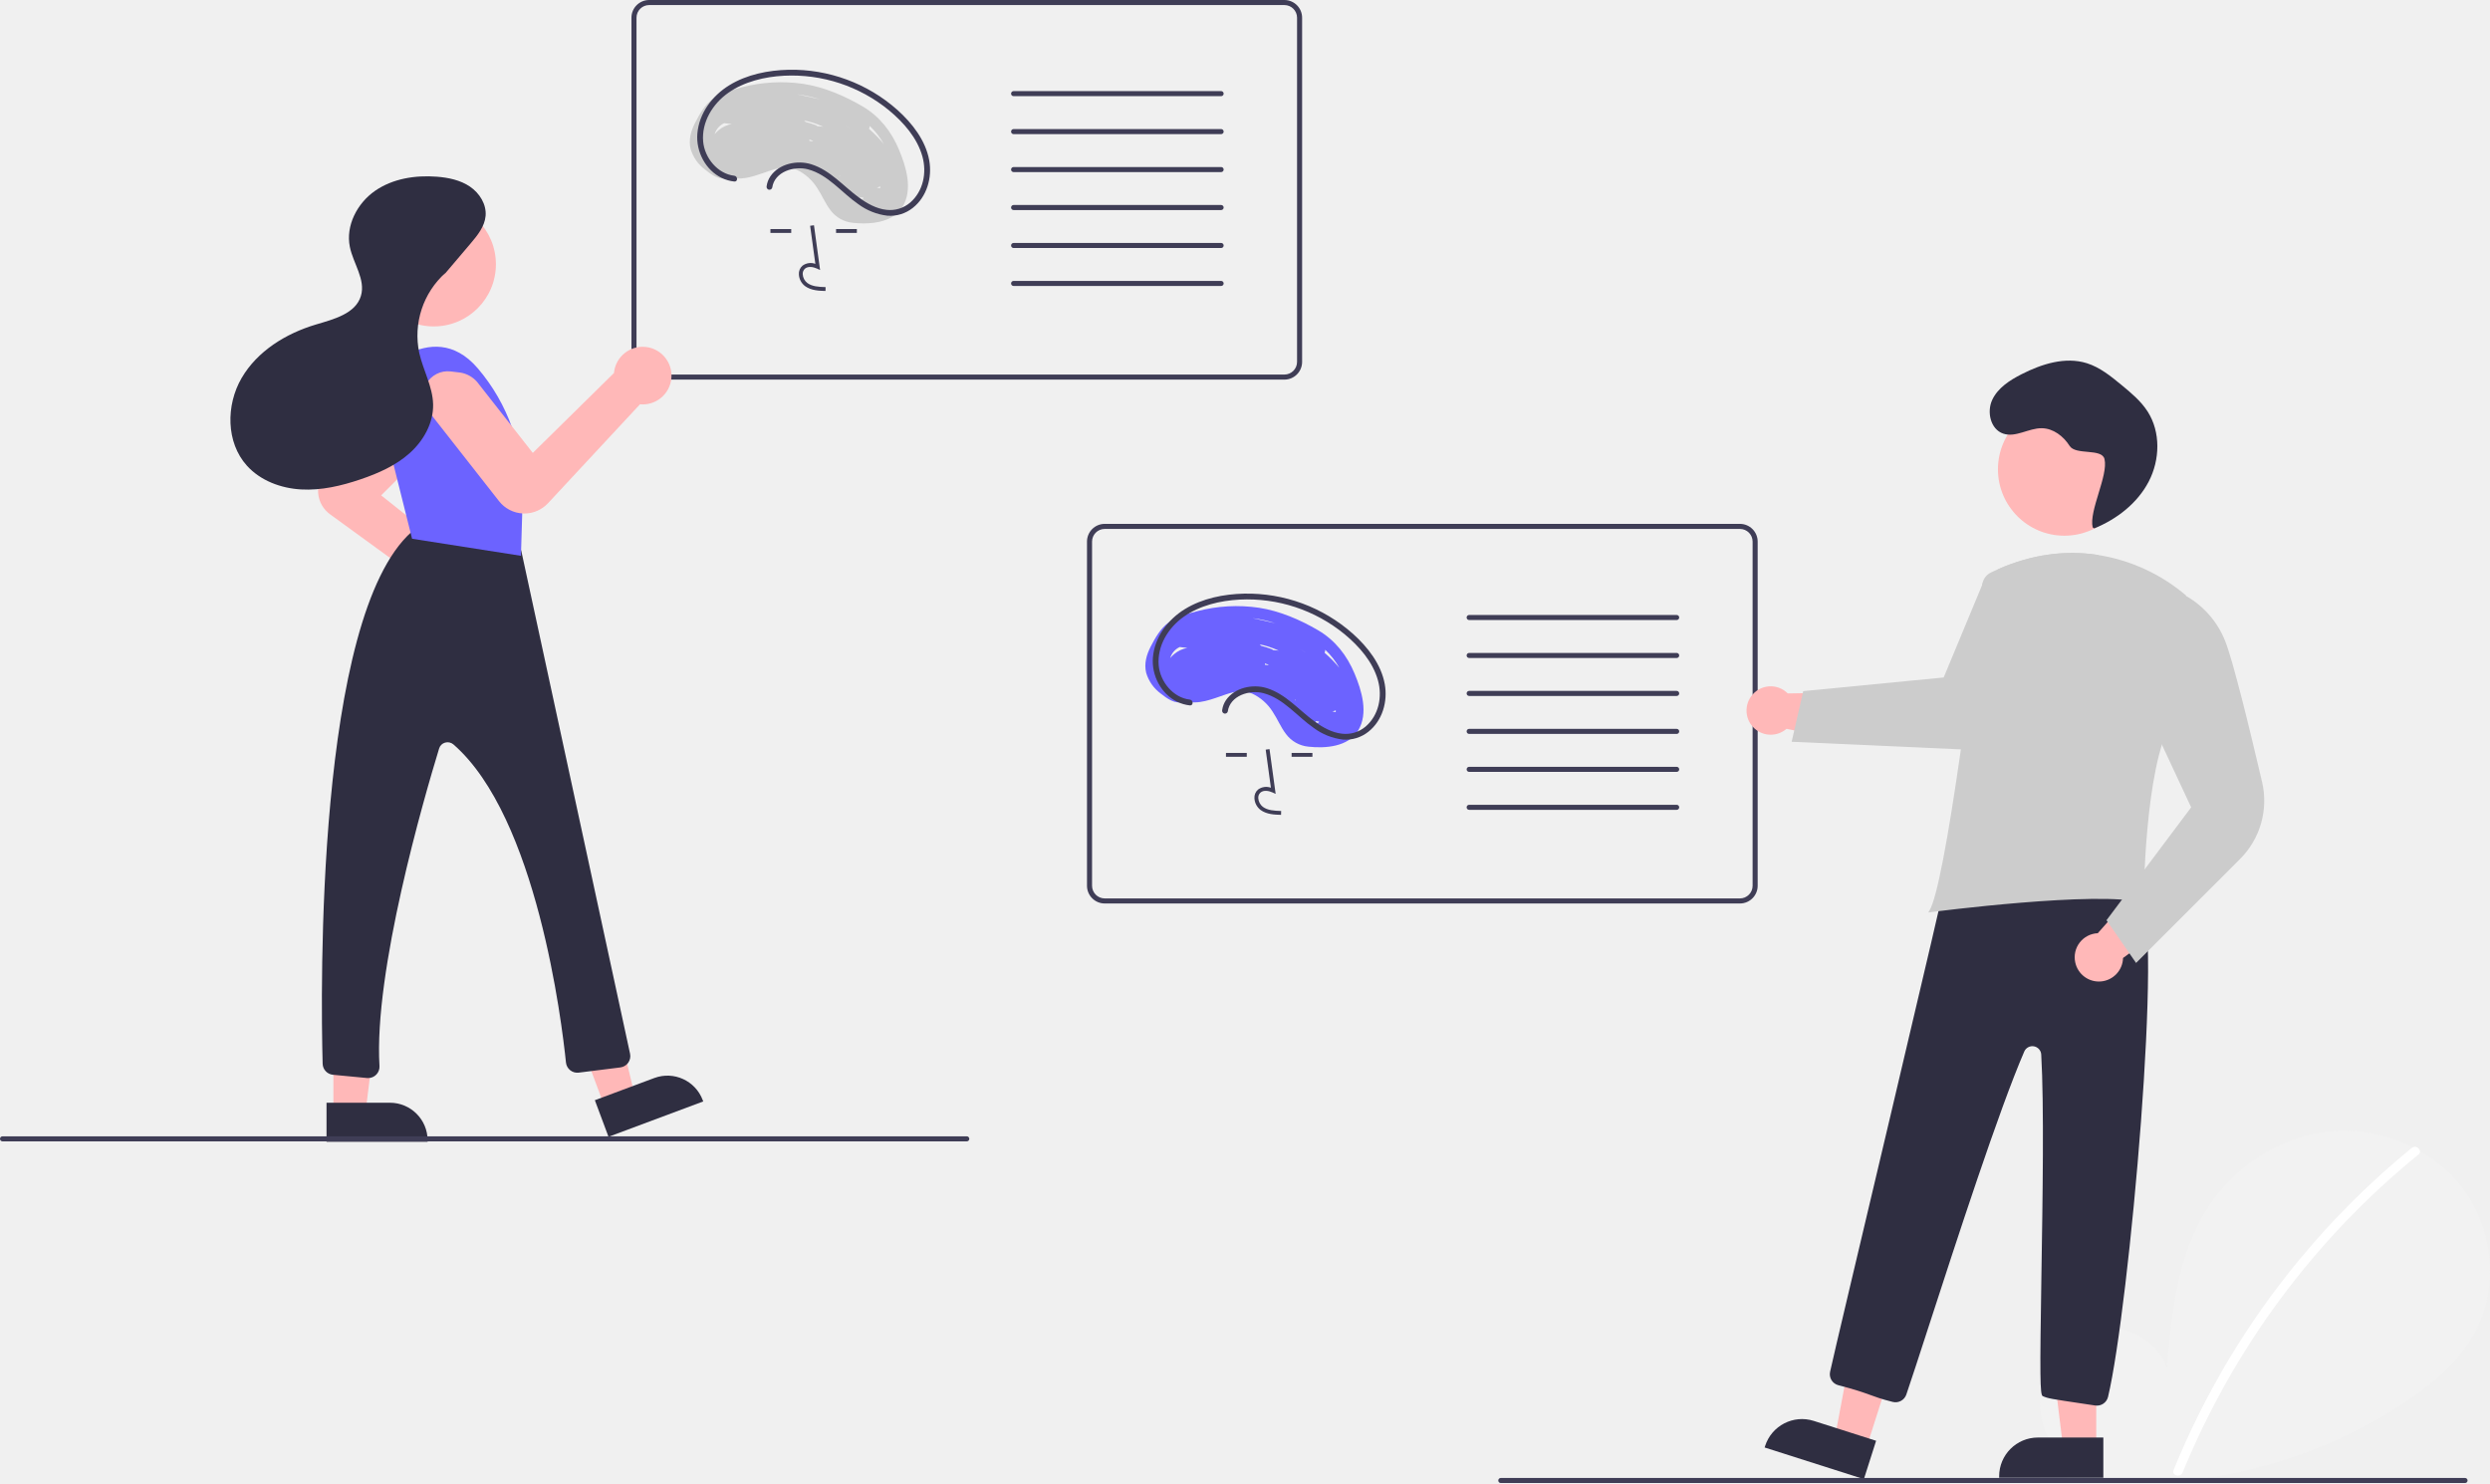
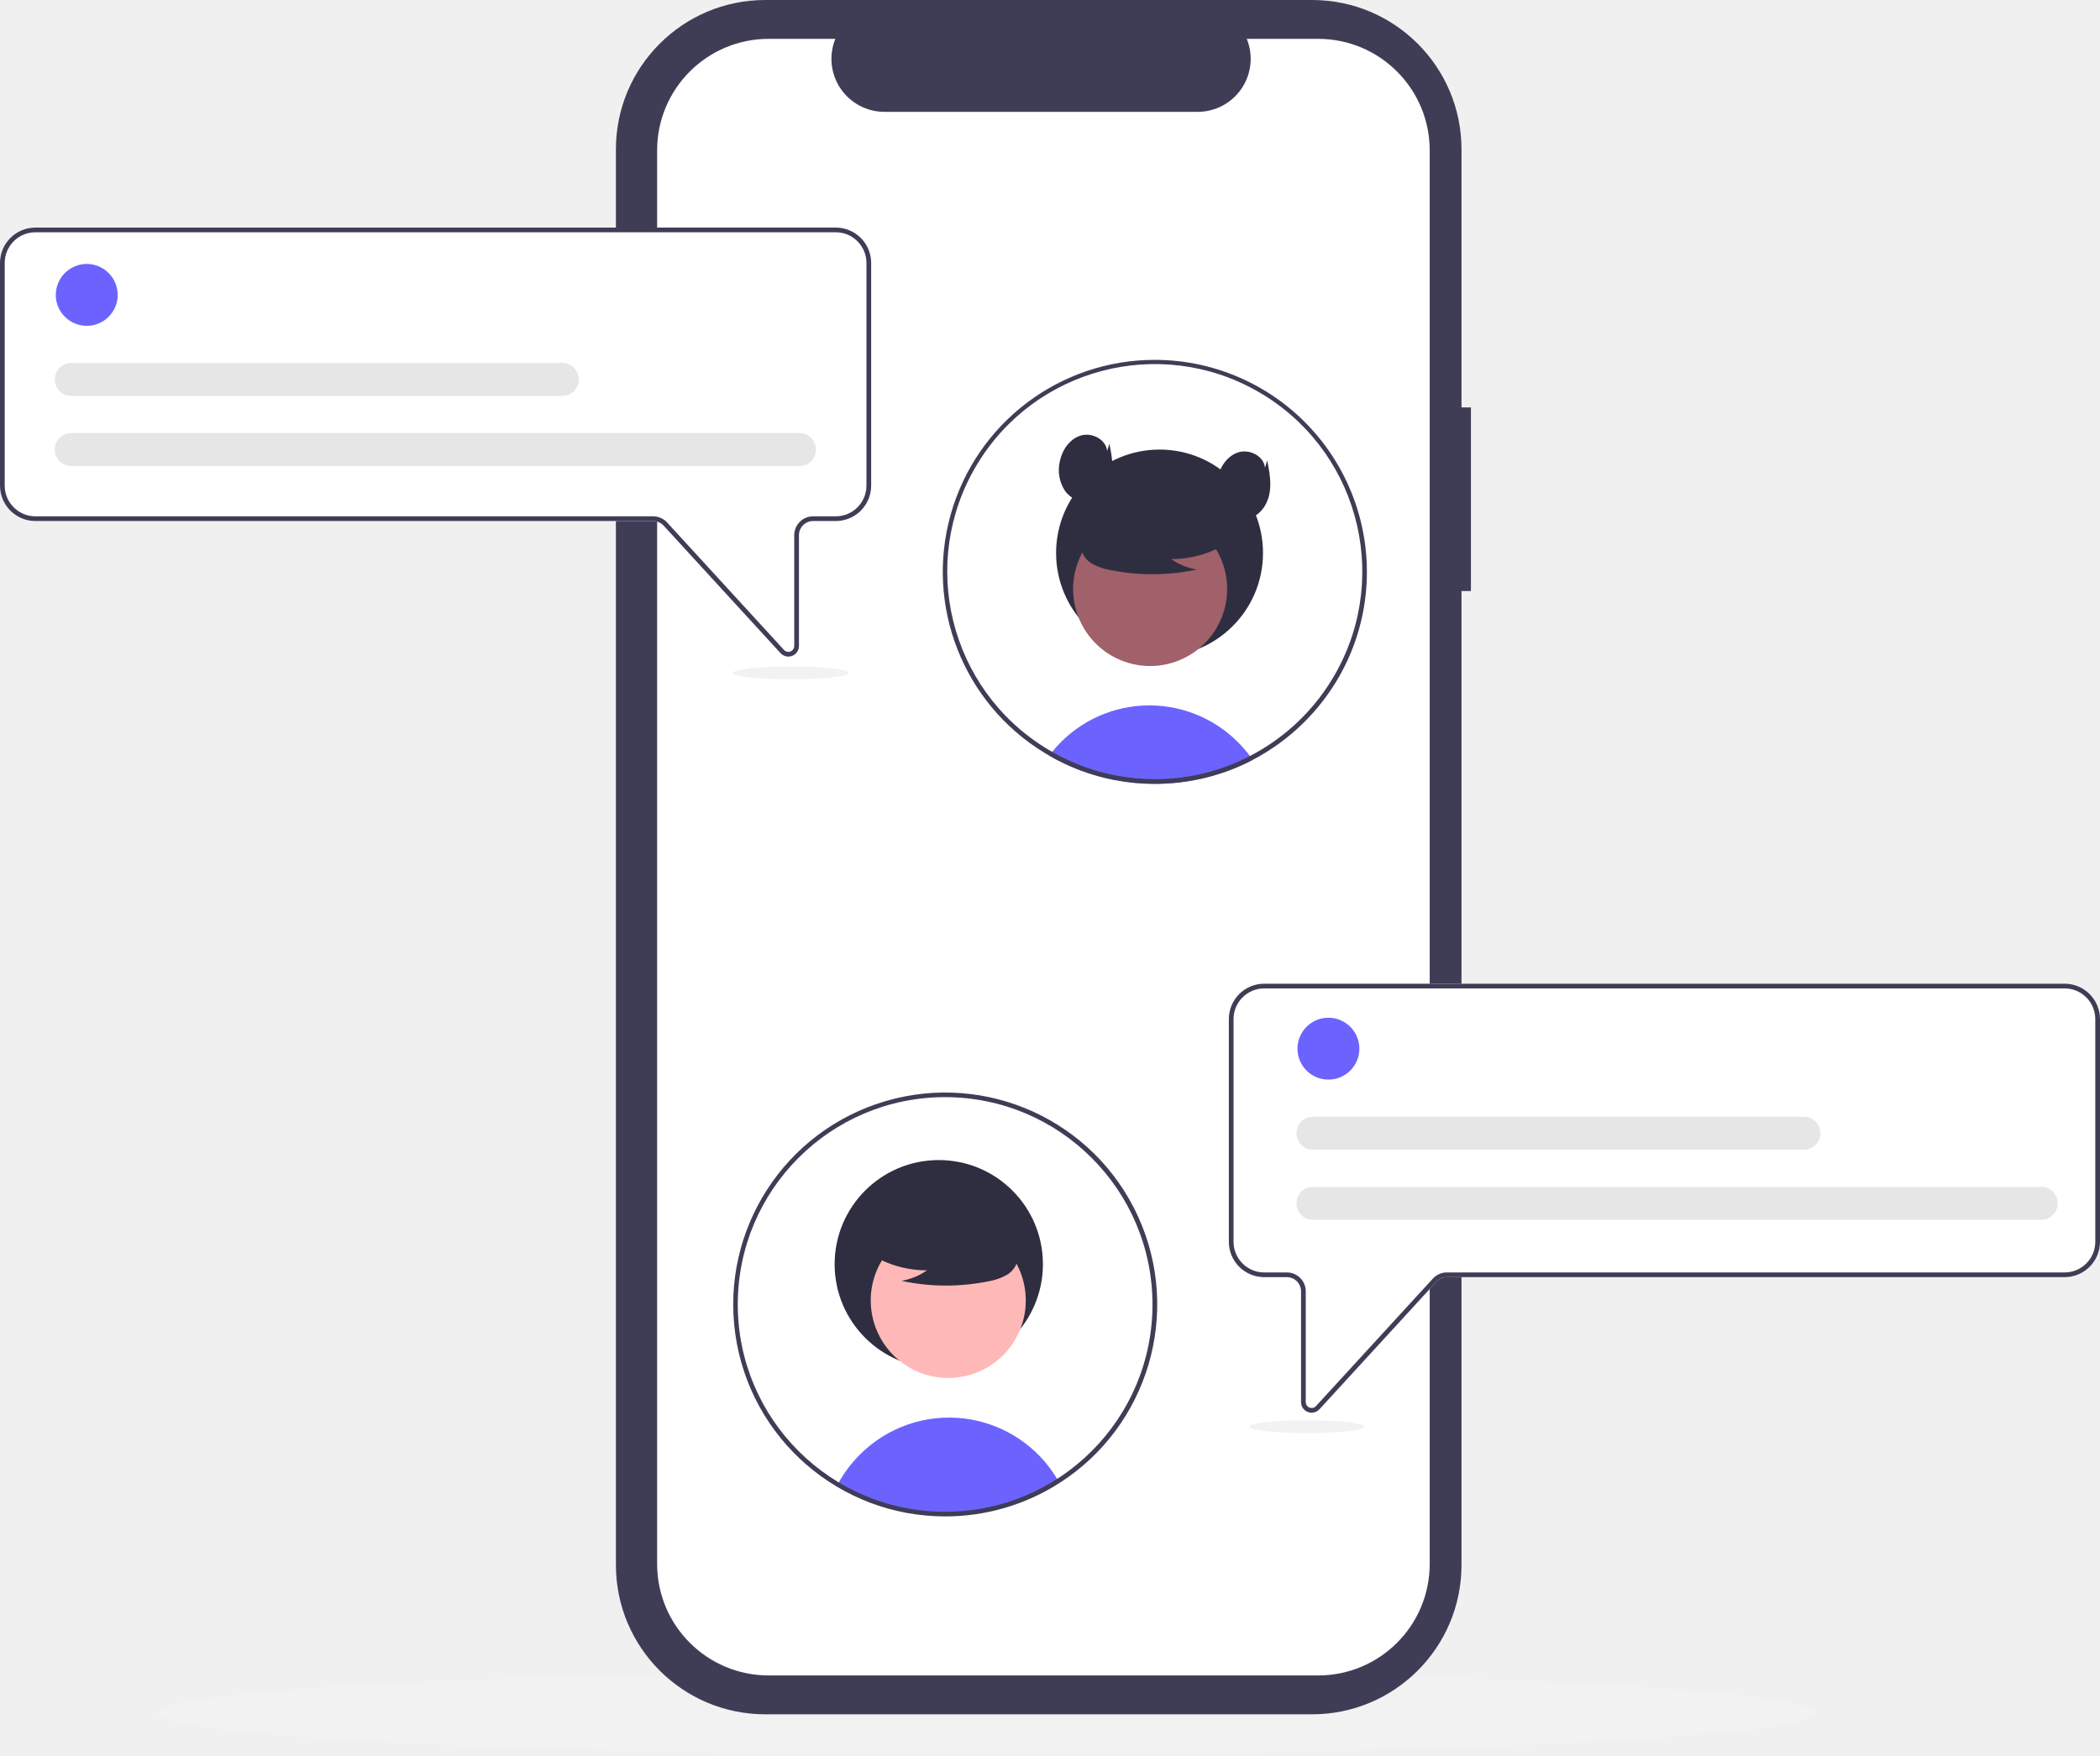
- <svg xmlns="http://www.w3.org/2000/svg" id="b0bc626b-9dec-4bdc-9770-3b94563d3780" data-name="Layer 1" width="983.864" height="586.046" viewBox="0 0 983.864 586.046">
-   <path d="M927.306,738.274c-8.993-7.599-14.455-19.602-13.022-31.288s10.305-22.428,21.813-24.91,24.628,4.388,28.123,15.63c1.924-21.674,4.141-44.257,15.664-62.715,10.434-16.713,28.507-28.672,48.093-30.811s40.208,5.941,52.424,21.4,15.206,37.934,6.651,55.682c-6.302,13.075-17.914,22.805-30.079,30.721A194.129,194.129,0,0,1,924.201,741.03" transform="translate(-108.0682 -156.9771)" fill="#f2f2f2" />
-   <path d="M1061.033,610.569a317.625,317.625,0,0,0-44.264,43.954,318.55,318.55,0,0,0-49.856,83.314c-.898,2.2,2.675,3.158,3.562.982A316.759,316.759,0,0,1,1063.645,613.181c1.844-1.502-.783-4.102-2.612-2.612Z" transform="translate(-108.0682 -156.9771)" fill="#fff" />
-   <path d="M591.568,193.977a1.003,1.003,0,0,1-1,1h-.48c-.74-.64-1.46-1.31-2.16-2h2.64A1.003,1.003,0,0,1,591.568,193.977Z" transform="translate(-108.0682 -156.9771)" fill="#f2f2f2" />
-   <path d="M615.568,156.977h-251a7.008,7.008,0,0,0-7,7v136a7.008,7.008,0,0,0,7,7h251a7.008,7.008,0,0,0,7-7v-136A7.008,7.008,0,0,0,615.568,156.977Zm5,143a5.002,5.002,0,0,1-5,5h-251a5.002,5.002,0,0,1-5-5v-136a5.002,5.002,0,0,1,5-5h251a5.002,5.002,0,0,1,5,5Z" transform="translate(-108.0682 -156.9771)" fill="#3f3d56" />
-   <path d="M463.288,216.137c-2.99-7.18-7.64-13.16-14.4-17.12-7.09-4.17-15.2-7.64-23.36-8.89a60.901,60.901,0,0,0-24.48,1.37c-1.04.27-2.12.56-3.2.88a26.398,26.398,0,0,0-7.9,3.5c-.08.05-.16.1-.24.16-3.1,2.28-5.22,6.04-6.96,9.41-1.65,3.23-2.69,6.79-1.79,10.4a15.667,15.667,0,0,0,5.78,8.2c1.93,1.52,4.46,3.44,7.04,3.48a4.847,4.847,0,0,0,1.79-.3,2.418,2.418,0,0,0,.51-.25,12.753,12.753,0,0,0,3.2.53c4.39.2,8.78-1.66,13.29-3.18a22.883,22.883,0,0,1,3.24-.87,12.128,12.128,0,0,1,5.95.2,8.784,8.784,0,0,1,1.05.37,19.201,19.201,0,0,1,8.12,7.19c1.91,2.84,3.17,6.07,5.27,8.8a12.498,12.498,0,0,0,8.85,5c5.24.58,11.82.3,16.33-2.85a11.412,11.412,0,0,0,3.09-3.14c.08-.12.16-.24.23-.36C468.848,231.837,466.128,222.927,463.288,216.137Zm-69.09-10.49c1,.11,2.01.23,3.01.34a11.097,11.097,0,0,0-5.19,2.43,13.668,13.668,0,0,0-1.57,1.57c.02-.04.02-.09.04-.13A6.976,6.976,0,0,1,394.198,205.647Zm60.29,25.4c.18-.04.37-.07.55-.1a1.925,1.925,0,0,0,.8-.32c0,.03.01.07.01.1a3.141,3.141,0,0,0,.03.4c-.05.08-.09.16-.14.24C455.318,231.257,454.908,231.147,454.488,231.047Zm-2.79-24.32a30.18,30.18,0,0,1,5.59,7.16,47.686,47.686,0,0,0-5.83-5.97A3.046,3.046,0,0,0,451.698,206.727Zm-2.43,28.37a1.711,1.711,0,0,0-.19.47c-.27.01-.55.02-.83.02h-.14c-.01-.04-.03-.09-.04-.13-.06-.18-.11-.36-.17-.54C448.358,234.977,448.808,235.037,449.268,235.097Zm-21.38-22.43a3.072,3.072,0,0,0,.02-.61,1.696,1.696,0,0,0,.75.32c.03.01.07.01.1.02.19.11.37.21.56.32l-.06.09C428.798,212.757,428.338,212.717,427.888,212.667Zm15.84-4.98h-.03c-.66-.41-1.32-.82-1.99-1.21C442.388,206.857,443.068,207.267,443.728,207.687Zm-3.68,18.74a1.508,1.508,0,0,0-.26.35c-.05-.07-.09-.13-.14-.2A1.563,1.563,0,0,1,440.048,226.427Zm-8.96-19.59a3.059,3.059,0,0,0-.73-.43,31.202,31.202,0,0,0-3.95-1.23c-.2-.19-.4-.38-.59-.58a30.612,30.612,0,0,1,3.36.85,38.583,38.583,0,0,1,4.15,1.6C432.578,206.967,431.838,206.897,431.088,206.837Zm-7.62-12.54a47.069,47.069,0,0,1,8.47,1.94c-.28-.07-.56-.13-.84-.2-2.65-.6-5.35-1.24-8.07-1.79C423.178,194.267,423.318,194.277,423.468,194.297Z" transform="translate(-108.0682 -156.9771)" fill="#ccc" />
-   <path d="M434.241,271.954c-2.522-.07-5.661-.159-8.078-1.924a6.204,6.204,0,0,1-2.441-4.633,4.173,4.173,0,0,1,1.419-3.427,5.385,5.385,0,0,1,5.094-.733l-2.059-15.048,1.512-.207,2.421,17.69-1.262-.579c-1.463-.671-3.472-1.012-4.721.042a2.68,2.68,0,0,0-.879,2.208,4.689,4.689,0,0,0,1.816,3.454c1.881,1.374,4.383,1.552,7.221,1.631Z" transform="translate(-108.0682 -156.9771)" fill="#3f3d56" />
-   <rect x="304.416" y="90.509" width="8.217" height="1.526" fill="#3f3d56" />
-   <rect x="330.352" y="90.509" width="8.217" height="1.526" fill="#3f3d56" />
-   <path d="M398.208,226.419c-6.617-.755-11.742-7.095-12.305-13.527-.67-7.653,3.787-14.921,9.902-19.216,6.394-4.491,14.361-6.366,22.069-6.779a60.652,60.652,0,0,1,41.459,13.665c5.776,4.797,11.17,10.908,13.214,18.288,1.775,6.41.331,13.672-4.825,18.161a12.187,12.187,0,0,1-9.352,2.879c-4-.415-7.691-2.519-10.886-4.842-6.215-4.519-11.317-10.813-18.888-13.175-5.552-1.731-12.756-.207-16.149,4.813a9.138,9.138,0,0,0-1.459,3.828,1.185,1.185,0,0,0,.799,1.408,1.151,1.151,0,0,0,1.408-.799c.891-6.323,8.666-8.683,14.122-7.239,7.955,2.106,13.296,9.204,19.822,13.715a24.088,24.088,0,0,0,11.544,4.608,14.334,14.334,0,0,0,10.072-3.094c5.576-4.403,7.708-11.976,6.475-18.794-1.428-7.896-6.742-14.663-12.573-19.902a62.893,62.893,0,0,0-42.981-15.878c-8.066.185-16.482,1.85-23.431,6.114-6.74,4.135-11.95,11.053-12.631,19.095-.599,7.078,3.198,14.482,9.717,17.583a15.218,15.218,0,0,0,4.876,1.376c1.461.167,1.449-2.123,0-2.288Z" transform="translate(-108.0682 -156.9771)" fill="#3f3d56" />
-   <path d="M591.568,193.977a1.003,1.003,0,0,1-1,1h-82a1,1,0,0,1,0-2h82A1.003,1.003,0,0,1,591.568,193.977Z" transform="translate(-108.0682 -156.9771)" fill="#3f3d56" />
-   <path d="M590.568,209.977h-82a1,1,0,0,1,0-2h82a1,1,0,0,1,0,2Z" transform="translate(-108.0682 -156.9771)" fill="#3f3d56" />
-   <path d="M590.568,224.977h-82a1,1,0,0,1,0-2h82a1,1,0,0,1,0,2Z" transform="translate(-108.0682 -156.9771)" fill="#3f3d56" />
-   <path d="M590.568,239.977h-82a1,1,0,0,1,0-2h82a1,1,0,0,1,0,2Z" transform="translate(-108.0682 -156.9771)" fill="#3f3d56" />
-   <path d="M590.568,254.977h-82a1,1,0,0,1,0-2h82a1,1,0,0,1,0,2Z" transform="translate(-108.0682 -156.9771)" fill="#3f3d56" />
-   <path d="M590.568,269.977h-82a1,1,0,0,1,0-2h82a1,1,0,0,1,0,2Z" transform="translate(-108.0682 -156.9771)" fill="#3f3d56" />
-   <path d="M294.199,403.532a11.251,11.251,0,0,1-7.551-2.881,11.409,11.409,0,0,1-3.811-8.199L238.461,360.178a11.456,11.456,0,0,1-1.363-17.366L270.137,309.774a9.734,9.734,0,0,1,16.618,6.883,22.143,22.143,0,0,1-5.641,13.619L258.681,352.709l35.209,28.065c.108-.007.217-.013.327-.013a11.387,11.387,0,0,1,1.304,22.698A11.955,11.955,0,0,1,294.199,403.532Z" transform="translate(-108.0682 -156.9771)" fill="#ffb8b8" />
-   <polygon points="238.863 437.183 250.77 432.738 239.291 384.695 221.717 391.256 238.863 437.183" fill="#ffb8b8" />
-   <path d="M344.547,584.238H384.492a0,0,0,0,1,0,0v15.433a0,0,0,0,1,0,0H359.434a14.887,14.887,0,0,1-14.887-14.887v-.547A0,0,0,0,1,344.547,584.238Z" transform="translate(804.9836 862.0574) rotate(159.5281)" fill="#2f2e41" />
-   <polygon points="131.741 439.363 144.451 439.363 150.497 390.339 131.739 390.34 131.741 439.363" fill="#ffb8b8" />
-   <path d="M237.086,592.708h39.945a0,0,0,0,1,0,0v15.433a0,0,0,0,1,0,0H251.972a14.887,14.887,0,0,1-14.887-14.887v-.547A0,0,0,0,1,237.086,592.708Z" transform="translate(406.0757 1043.861) rotate(179.9974)" fill="#2f2e41" />
-   <path d="M253.527,582.963q-.214,0-.429-.021l-13.473-1.283a4.501,4.501,0,0,1-4.072-4.353C234.776,548.13,232.817,400.877,270.711,367.133a4.387,4.387,0,0,1,2.339-1.057v-0c6.864-.941,30.02-3.248,39.822,6.611a4.591,4.591,0,0,1,1.241,2.265l42.908,198.388a4.5,4.5,0,0,1-3.84,5.417l-16.451,2.056a4.494,4.494,0,0,1-5.034-3.998c-1.637-15.947-11.473-96.95-44.436-125.663a3.546,3.546,0,0,0-3.316-.746,3.418,3.418,0,0,0-2.365,2.327c-6.102,19.966-25.835,88.021-23.568,125.461a4.492,4.492,0,0,1-4.484,4.769Z" transform="translate(-108.0682 -156.9771)" fill="#2f2e41" />
-   <circle cx="171.388" cy="104.421" r="24.561" fill="#ffb8b8" />
-   <path d="M255.34,307.654s22.808-26.954,41.468-5.184v0a74.113,74.113,0,0,1,17.809,50.432l-.704,23.693-43.023-6.739Z" transform="translate(-108.0682 -156.9771)" fill="#6c63ff" />
-   <path d="M315.276,359.883q-.268,0-.538-.011a12.713,12.713,0,0,1-9.481-4.862l-27.916-35.593a9.735,9.735,0,0,1,8.828-15.672l3.93.475a11.157,11.157,0,0,1,6.47,3.645l22.021,28.077,32.087-31.586c.006-.108.013-.217.026-.326a11.386,11.386,0,1,1,10.242,12.7l-36.353,39.092A12.71,12.71,0,0,1,315.276,359.883Z" transform="translate(-108.0682 -156.9771)" fill="#ffb8b8" />
-   <path d="M283.438,265.647l10.552-12.432c2.719-3.204,5.564-6.693,5.949-10.878.422-4.587-2.369-9.046-6.183-11.629s-8.499-3.555-13.091-3.911c-8.518-.661-17.482.746-24.484,5.641s-11.584,13.733-9.876,22.104c1.344,6.592,6.298,12.906,4.373,19.352-2.107,7.053-10.747,9.217-17.801,11.32-11.84,3.53-23.146,10.48-29.352,21.164s-6.178,25.417,2.094,34.595c5.356,5.943,13.434,8.948,21.422,9.401s15.938-1.429,23.514-4.002c6.977-2.37,13.878-5.418,19.37-10.329s9.449-11.939,9.278-19.306c-.163-7.02-3.924-13.414-5.468-20.264a33.255,33.255,0,0,1,10.395-31.73" transform="translate(-108.0682 -156.9771)" fill="#2f2e41" />
-   <path d="M795.568,513.977h-251a7.008,7.008,0,0,1-7-7v-136a7.008,7.008,0,0,1,7-7h251a7.008,7.008,0,0,1,7,7v136A7.008,7.008,0,0,1,795.568,513.977Zm-251-148a5.006,5.006,0,0,0-5,5v136a5.006,5.006,0,0,0,5,5h251a5.006,5.006,0,0,0,5-5v-136a5.006,5.006,0,0,0-5-5Z" transform="translate(-108.0682 -156.9771)" fill="#3f3d56" />
-   <path d="M643.293,423.134c-2.996-7.172-7.649-13.154-14.403-17.12-7.096-4.166-15.197-7.635-23.358-8.887a60.934,60.934,0,0,0-24.483,1.37c-3.849.997-8.091,2.155-11.337,4.541-3.103,2.281-5.229,6.035-6.959,9.406-1.658,3.23-2.691,6.787-1.794,10.405a15.65,15.65,0,0,0,5.784,8.2c2.362,1.866,5.666,4.337,8.826,3.18a2.462,2.462,0,0,0,.51-.258c5.457,1.66,10.883-.754,16.485-2.645,3.404-1.149,6.828-1.73,10.247-.296a19.194,19.194,0,0,1,8.12,7.181c1.912,2.846,3.17,6.078,5.268,8.806a12.514,12.514,0,0,0,8.845,4.995c6.769.757,15.752.06,19.652-6.349C648.851,438.836,646.132,429.931,643.293,423.134Zm-69.093-10.488q1.506.171,3.012.341a11.137,11.137,0,0,0-5.191,2.434,13.224,13.224,0,0,0-1.569,1.568c.014-.046.022-.089.037-.136A7.005,7.005,0,0,1,574.199,412.646Zm33.704,6.411a1.723,1.723,0,0,0,.757.323c.032.005.064.011.096.017q.28.161.562.318c-.021.029-.037.062-.057.092-.459-.047-.918-.093-1.377-.139A2.416,2.416,0,0,0,607.904,419.057Zm12.149,14.367a2.011,2.011,0,0,0-.267.352q-.068-.098-.135-.196A1.33,1.33,0,0,1,620.053,433.423Zm7.847,8.492q.682.09,1.365.179a1.724,1.724,0,0,0-.185.473c-.322.011-.647.016-.973.017Zm6.59-3.873.549-.094a1.999,1.999,0,0,0,.803-.319c.001.032.004.065.005.097.004.11.014.246.028.402-.045.079-.09.157-.138.234Q635.112,438.203,634.489,438.043ZM611.088,413.842a2.621,2.621,0,0,0-.731-.43,31.61,31.61,0,0,0-3.951-1.236q-.302-.283-.589-.582a31.808,31.808,0,0,1,3.357.854,39.087,39.087,0,0,1,4.154,1.598Q612.207,413.921,611.088,413.842Zm12.606.845q-.987-.617-1.986-1.211,1.024.577,2.019,1.21ZM637.286,420.89a47.422,47.422,0,0,0-5.83-5.971,2.903,2.903,0,0,0,.241-1.19A29.961,29.961,0,0,1,637.286,420.89ZM611.937,403.232c-.279-.064-.557-.129-.836-.192-2.65-.598-5.349-1.243-8.073-1.789.146.017.292.031.438.05A47.032,47.032,0,0,1,611.937,403.232Z" transform="translate(-108.0682 -156.9771)" fill="#6c63ff" />
-   <path d="M614.241,478.954c-2.522-.07-5.661-.159-8.078-1.924a6.204,6.204,0,0,1-2.441-4.633,4.173,4.173,0,0,1,1.419-3.427,5.385,5.385,0,0,1,5.094-.733l-2.059-15.048,1.512-.207,2.421,17.69-1.262-.579c-1.463-.671-3.472-1.012-4.721.042a2.68,2.68,0,0,0-.879,2.208,4.689,4.689,0,0,0,1.816,3.454c1.881,1.374,4.383,1.552,7.221,1.631Z" transform="translate(-108.0682 -156.9771)" fill="#3f3d56" />
-   <rect x="484.416" y="297.509" width="8.217" height="1.526" fill="#3f3d56" />
-   <rect x="510.352" y="297.509" width="8.217" height="1.526" fill="#3f3d56" />
-   <path d="M578.208,433.419c-6.617-.755-11.742-7.095-12.305-13.527-.67-7.653,3.787-14.921,9.902-19.216,6.394-4.491,14.361-6.366,22.069-6.779a60.652,60.652,0,0,1,41.459,13.665c5.776,4.797,11.17,10.908,13.214,18.288,1.775,6.41.331,13.672-4.825,18.161a12.187,12.187,0,0,1-9.352,2.879c-4-.415-7.691-2.519-10.886-4.842-6.215-4.519-11.317-10.813-18.888-13.175-5.552-1.731-12.756-.207-16.149,4.813a9.138,9.138,0,0,0-1.459,3.828,1.185,1.185,0,0,0,.799,1.408,1.151,1.151,0,0,0,1.408-.799c.891-6.323,8.666-8.683,14.122-7.239,7.955,2.106,13.296,9.204,19.822,13.715a24.088,24.088,0,0,0,11.544,4.608,14.334,14.334,0,0,0,10.072-3.094c5.576-4.403,7.708-11.976,6.475-18.794-1.428-7.896-6.742-14.663-12.573-19.902a62.893,62.893,0,0,0-42.981-15.878c-8.066.185-16.482,1.85-23.431,6.114-6.74,4.135-11.95,11.053-12.631,19.095-.599,7.078,3.198,14.482,9.717,17.583a15.218,15.218,0,0,0,4.876,1.376c1.461.167,1.449-2.123,0-2.288Z" transform="translate(-108.0682 -156.9771)" fill="#3f3d56" />
-   <path d="M770.568,401.977h-82a1,1,0,0,1,0-2h82a1,1,0,0,1,0,2Z" transform="translate(-108.0682 -156.9771)" fill="#3f3d56" />
-   <path d="M770.568,416.977h-82a1,1,0,0,1,0-2h82a1,1,0,0,1,0,2Z" transform="translate(-108.0682 -156.9771)" fill="#3f3d56" />
-   <path d="M770.568,431.977h-82a1,1,0,0,1,0-2h82a1,1,0,0,1,0,2Z" transform="translate(-108.0682 -156.9771)" fill="#3f3d56" />
-   <path d="M770.568,446.977h-82a1,1,0,0,1,0-2h82a1,1,0,0,1,0,2Z" transform="translate(-108.0682 -156.9771)" fill="#3f3d56" />
-   <path d="M770.568,461.977h-82a1,1,0,0,1,0-2h82a1,1,0,0,1,0,2Z" transform="translate(-108.0682 -156.9771)" fill="#3f3d56" />
-   <path d="M770.568,476.977h-82a1,1,0,0,1,0-2h82a1,1,0,0,1,0,2Z" transform="translate(-108.0682 -156.9771)" fill="#3f3d56" />
-   <circle cx="815.686" cy="185.437" r="26.239" fill="#ffb8b8" />
-   <polygon points="737.487 572.021 725.009 568.044 734.412 518.019 752.829 523.889 737.487 572.021" fill="#ffb8b8" />
-   <path d="M822.069,719.66h25.854a0,0,0,0,1,0,0v15.904a0,0,0,0,1,0,0H806.76a0,0,0,0,1,0,0v-.595A15.309,15.309,0,0,1,822.069,719.66Z" transform="matrix(0.95277, 0.30368, -0.30368, 0.95277, 151.9687, -373.8644)" fill="#2f2e41" />
-   <polygon points="828.277 571.762 815.179 571.762 808.946 521.244 828.277 521.244 828.277 571.762" fill="#ffb8b8" />
-   <path d="M805.229,568.02h25.854a0,0,0,0,1,0,0v15.904a0,0,0,0,1,0,0H789.92a0,0,0,0,1,0,0v-.595A15.309,15.309,0,0,1,805.229,568.02Z" fill="#2f2e41" />
-   <path d="M935.961,712.345l-4.42-.66c-13.407-1.998-14.21-2.117-16.338-3.052-1.087-.478-1.163-7.693-.511-48.256.479-29.774,1.075-66.83-.083-86.723a3.499,3.499,0,0,0-6.703-1.181c-9.976,23.037-26.712,74.59-37.787,108.704-3.852,11.867-6.895,21.239-8.82,26.857a4.524,4.524,0,0,1-5.354,2.898c-9.114-2.278-8.505-3.247-21.486-6.604a4.489,4.489,0,0,1-3.282-5.282c2.348-11.072,45.314-190.6,48.603-207.666a4.502,4.502,0,0,1,5.305-3.572c9.674,1.949,15.559,4.017,25.119,6.017,10.315,2.158,20.982,4.389,31.386,6.472h0a4.463,4.463,0,0,1,2.619,1.605c2.574,3.251,6.392,5.077,10.434,7.009,2.725,1.303-3.45,1.185-1.077,3.064,9.61,7.607-4.209,162.088-12.56,196.978a4.515,4.515,0,0,1-5.047,3.391Z" transform="translate(-108.0682 -156.9771)" fill="#2f2e41" />
-   <path d="M928.052,537.257a9.497,9.497,0,0,1,8.896-11.53l21.208-23.938,13.17,15.91-24.389,17.817a9.549,9.549,0,0,1-18.885,1.74Z" transform="translate(-108.0682 -156.9771)" fill="#ffb8b8" />
-   <path d="M934.938,365.374c-1.532-6.5,6.212-20.487,4.68-26.987-1.037-4.402-11.389-1.41-13.804-5.233s-6.462-6.921-10.984-6.972c-5.198-.058-10.313,3.797-15.237,2.131-4.979-1.685-6.57-8.503-4.369-13.276s6.943-7.814,11.627-10.198c7.978-4.058,17.266-7.022,25.805-4.337,5.161,1.623,9.477,5.14,13.653,8.58,3.807,3.136,7.678,6.342,10.339,10.495,5.213,8.135,4.899,19.096.444,27.669s-12.573,14.865-21.519,18.517" transform="translate(-108.0682 -156.9771)" fill="#2f2e41" />
-   <path d="M870.509,516.64c2.832-4.731,7.132-26.897,12.434-64.104,3.61-25.399,6.755-51.206,8.316-64.389a6.339,6.339,0,0,1,3.56-5.001q1.519-.733,3.02-1.388c12.923-5.621,26.02-7.483,38.924-5.536a70.619,70.619,0,0,1,34.919,15.911l.117.111.03.158c.056.293,5.476,29.498-5.625,49.229-10.948,19.469-11.076,71.026-11.076,71.545v.663l-.637-.182c-17.032-4.867-82.825,3.647-83.488,3.734l-1.024.134Z" transform="translate(-108.0682 -156.9771)" fill="#ccc" />
-   <path d="M940.4,520.596l33.457-44.609-17.252-36.97,1.253-43.846,14.144-2.613.15.075a35.606,35.606,0,0,1,15.128,17.625c3.142,7.855,9.659,34.581,14.573,55.618a32.501,32.501,0,0,1-8.723,30.558l-41.042,41.043Z" transform="translate(-108.0682 -156.9771)" fill="#ccc" />
-   <path d="M799.946,432.188a9.497,9.497,0,0,1,14.513-1.211l31.977-.492-2.861,20.455-29.605-5.985a9.549,9.549,0,0,1-14.024-12.767Z" transform="translate(-108.0682 -156.9771)" fill="#ffb8b8" />
-   <path d="M815.997,450.08l4.574-20.016,55.5-5.396,15.215-36.592.445-1.081,5.98-5.157.127-.08c12.923-5.621,26.019-7.483,38.925-5.536l.453.069-.029.457a36.048,36.048,0,0,1-3.539,13.486c-5.741,11.908-41.064,62.529-41.42,63.039l-.157.226Z" transform="translate(-108.0682 -156.9771)" fill="#ccc" />
-   <path d="M1082.068,742.977h-381a1,1,0,0,1,0-2h381a1,1,0,0,1,0,2Z" transform="translate(-108.0682 -156.9771)" fill="#3f3d56" />
-   <path d="M490.068,607.977h-381a1,1,0,1,1,0-2h381a1,1,0,0,1,0,2Z" transform="translate(-108.0682 -156.9771)" fill="#3f3d56" />
+ <svg xmlns="http://www.w3.org/2000/svg" id="b97da3e5-0e47-4f78-a23b-a0e68331254e" data-name="Layer 1" width="891.295" height="745.194" viewBox="0 0 891.295 745.194">
+   <ellipse cx="418.644" cy="727.194" rx="352" ry="18" fill="#f2f2f2" />
+   <path d="M778.65,250.35h-3.999V140.805a63.402,63.402,0,0,0-63.402-63.402H479.162a63.402,63.402,0,0,0-63.402,63.402v600.974a63.402,63.402,0,0,0,63.402,63.402H711.249a63.402,63.402,0,0,0,63.402-63.402V328.326h3.999Z" transform="translate(-154.3525 -77.40283)" fill="#3f3d56" />
+   <path d="M761.156,141.247v600.09a47.351,47.351,0,0,1-47.35,47.35h-233.2a47.351,47.351,0,0,1-47.35-47.35v-600.09a47.351,47.351,0,0,1,47.35-47.35h28.29a22.507,22.507,0,0,0,20.83,30.99h132.96a22.507,22.507,0,0,0,20.83-30.99h30.29A47.351,47.351,0,0,1,761.156,141.247Z" transform="translate(-154.3525 -77.40283)" fill="#fff" />
+   <path d="M686.03,400.003q-2.325,1.215-4.73,2.3-2.19.99-4.45,1.86c-.55.21-1.11.42-1.67.63a89.528,89.528,0,0,1-13.6,3.75q-3.435.675-6.96,1.06-2.91.33-5.88.47c-1.41.07-2.82.1-4.24.1a89.841,89.841,0,0,1-16.76-1.57c-1.44-.26-2.85-.57-4.26-.91a88.778,88.778,0,0,1-19.67-7.26c-.56-.28-1.12-.58-1.68-.87-.83-.44-1.64-.9-2.45-1.38.39-.54.81-1.07,1.24-1.59a53.034,53.034,0,0,1,78.87-4.1,54.277,54.277,0,0,1,5.06,5.86C685.26,398.893,685.65,399.443,686.03,400.003Z" transform="translate(-154.3525 -77.40283)" fill="#6c63ff" />
+   <circle cx="492.143" cy="234.764" r="43.91" fill="#2f2e41" />
+   <circle cx="642.499" cy="327.462" r="32.681" transform="translate(-232.6876 270.9066) rotate(-28.66315)" fill="#a0616a" />
+   <path d="M676.839,306.906a44.448,44.448,0,0,1-25.402,7.85,27.238,27.238,0,0,0,10.796,4.442,89.628,89.628,0,0,1-36.61.206,23.694,23.694,0,0,1-7.664-2.632,9.699,9.699,0,0,1-4.731-6.327c-.803-4.589,2.772-8.757,6.488-11.567a47.858,47.858,0,0,1,40.217-8.036c4.492,1.161,8.993,3.123,11.911,6.731s3.782,9.17,1.002,12.885Z" transform="translate(-154.3525 -77.40283)" fill="#2f2e41" />
+   <path d="M644.5,230.173a89.987,89.987,0,0,0-46.84,166.83l.58.34q.72.435,1.44.84c.81.48,1.62.94,2.45,1.38.56.29,1.12.59,1.68.87a88.778,88.778,0,0,0,19.67,7.26c1.41.34,2.82.65,4.26.91a89.841,89.841,0,0,0,16.76,1.57c1.42,0,2.83-.03,4.24-.1q2.97-.135,5.88-.47,3.525-.39,6.96-1.06a89.528,89.528,0,0,0,13.6-3.75c.56-.21,1.12-.42,1.67-.63q2.265-.87,4.45-1.86,2.4-1.08,4.73-2.3a90.792,90.792,0,0,0,37.04-35.97c.04-.08.09-.16.13-.24a89.306,89.306,0,0,0,9.65-26.41,90.051,90.051,0,0,0-88.35-107.21Zm77.06,132.45c-.08.14-.15.28-.23.41a88.172,88.172,0,0,1-36.48,35.32q-2.295,1.2-4.67,2.25c-1.31.59-2.65,1.15-4,1.67-.57.22-1.15.44-1.73.64a85.721,85.721,0,0,1-11.73,3.36,84.695,84.695,0,0,1-8.95,1.41c-1.85.2-3.73.34-5.62.41-1.21.05-2.43.08-3.65.08a86.762,86.762,0,0,1-16.22-1.51,85.625,85.625,0,0,1-9.63-2.36,88.466,88.466,0,0,1-13.99-5.67c-.52-.27-1.04-.54-1.55-.82-.73-.39-1.47-.79-2.19-1.22-.54-.3-1.08-.62-1.61-.94-.31-.18-.62-.37-.93-.56a88.069,88.069,0,1,1,123.18-32.47Z" transform="translate(-154.3525 -77.40283)" fill="#3f3d56" />
+   <path d="M624.26,268.863c-.472-4.968-6.558-8.026-11.318-6.526s-7.884,6.293-8.829,11.193a16.057,16.057,0,0,0,2.165,12.122c2.406,3.462,6.827,5.623,10.95,4.744,4.707-1.003,7.968-5.6,8.901-10.321s.007-9.589-.919-14.312Z" transform="translate(-154.3525 -77.40283)" fill="#2f2e41" />
+   <path d="M691.242,275.96c-.472-4.968-6.559-8.026-11.318-6.526s-7.884,6.293-8.829,11.193a16.057,16.057,0,0,0,2.165,12.122c2.406,3.462,6.827,5.623,10.95,4.744,4.707-1.003,7.968-5.6,8.901-10.321s.007-9.589-.919-14.312Z" transform="translate(-154.3525 -77.40283)" fill="#2f2e41" />
+   <path d="M488.936,356.142a4.475,4.475,0,0,1-3.307-1.464L436.008,300.544a6.02,6.02,0,0,0-4.426-1.947H169.362a15.026,15.026,0,0,1-15.009-15.009V189.025a15.026,15.026,0,0,1,15.009-15.009H509.087A15.026,15.026,0,0,1,524.096,189.025v94.562A15.026,15.026,0,0,1,509.087,298.597h-9.631a6.012,6.012,0,0,0-6.005,6.005v47.033a4.474,4.474,0,0,1-2.87,4.196A4.526,4.526,0,0,1,488.936,356.142Z" transform="translate(-154.3525 -77.40283)" fill="#fff" />
+   <path d="M488.936,356.142a4.475,4.475,0,0,1-3.307-1.464L436.008,300.544a6.02,6.02,0,0,0-4.426-1.947H169.362a15.026,15.026,0,0,1-15.009-15.009V189.025a15.026,15.026,0,0,1,15.009-15.009H509.087A15.026,15.026,0,0,1,524.096,189.025v94.562A15.026,15.026,0,0,1,509.087,298.597h-9.631a6.012,6.012,0,0,0-6.005,6.005v47.033a4.474,4.474,0,0,1-2.87,4.196A4.526,4.526,0,0,1,488.936,356.142ZM169.362,176.016A13.024,13.024,0,0,0,156.353,189.025v94.562a13.024,13.024,0,0,0,13.009,13.009H431.581a8.024,8.024,0,0,1,5.9,2.596l49.622,54.133a2.503,2.503,0,0,0,4.347-1.691v-47.033a8.014,8.014,0,0,1,8.005-8.005H509.087a13.024,13.024,0,0,0,13.009-13.009V189.025A13.024,13.024,0,0,0,509.087,176.016Z" transform="translate(-154.3525 -77.40283)" fill="#3f3d56" />
+   <circle cx="36.816" cy="125.193" r="13.134" fill="#6c63ff" />
+   <path d="M493.764,275.269H184.684a7.005,7.005,0,1,1,0-14.009H493.764a7.005,7.005,0,0,1,0,14.009Z" transform="translate(-154.3525 -77.40283)" fill="#e6e6e6" />
+   <path d="M393.073,245.5H184.684a7.005,7.005,0,1,1,0-14.009H393.073a7.005,7.005,0,0,1,0,14.009Z" transform="translate(-154.3525 -77.40283)" fill="#e6e6e6" />
+   <path d="M709.419,676.831a4.474,4.474,0,0,1-2.87-4.196v-47.033a6.012,6.012,0,0,0-6.005-6.005H690.913a15.026,15.026,0,0,1-15.009-15.009V510.025A15.026,15.026,0,0,1,690.913,495.016H1030.638a15.026,15.026,0,0,1,15.009,15.009v94.562a15.026,15.026,0,0,1-15.009,15.009H768.419a6.02,6.02,0,0,0-4.426,1.947l-49.622,54.133a4.475,4.475,0,0,1-3.307,1.464A4.526,4.526,0,0,1,709.419,676.831Z" transform="translate(-154.3525 -77.40283)" fill="#fff" />
+   <path d="M709.419,676.831a4.474,4.474,0,0,1-2.87-4.196v-47.033a6.012,6.012,0,0,0-6.005-6.005H690.913a15.026,15.026,0,0,1-15.009-15.009V510.025A15.026,15.026,0,0,1,690.913,495.016H1030.638a15.026,15.026,0,0,1,15.009,15.009v94.562a15.026,15.026,0,0,1-15.009,15.009H768.419a6.02,6.02,0,0,0-4.426,1.947l-49.622,54.133a4.475,4.475,0,0,1-3.307,1.464A4.526,4.526,0,0,1,709.419,676.831ZM690.913,497.016A13.024,13.024,0,0,0,677.904,510.025v94.562A13.024,13.024,0,0,0,690.913,617.597h9.631a8.014,8.014,0,0,1,8.005,8.005v47.033a2.503,2.503,0,0,0,4.347,1.691l49.622-54.133a8.024,8.024,0,0,1,5.9-2.596h262.22a13.024,13.024,0,0,0,13.009-13.009V510.025a13.024,13.024,0,0,0-13.009-13.009Z" transform="translate(-154.3525 -77.40283)" fill="#3f3d56" />
+   <path d="M603.53,706.113a89.069,89.069,0,0,1-93.65,1.49,54.129,54.129,0,0,1,9.4-12.65,53.433,53.433,0,0,1,83.91,10.57C603.3,705.713,603.42,705.913,603.53,706.113Z" transform="translate(-154.3525 -77.40283)" fill="#6c63ff" />
+   <circle cx="398.443" cy="536.688" r="44.202" fill="#2f2e41" />
+   <circle cx="556.819" cy="629.489" r="32.898" transform="translate(-416.965 738.7288) rotate(-61.33685)" fill="#ffb8b8" />
+   <path d="M522.25,608.796a44.744,44.744,0,0,0,25.571,7.902,27.419,27.419,0,0,1-10.868,4.471,90.223,90.223,0,0,0,36.853.207,23.852,23.852,0,0,0,7.715-2.65,9.764,9.764,0,0,0,4.762-6.369c.809-4.619-2.791-8.816-6.531-11.644a48.176,48.176,0,0,0-40.484-8.09c-4.522,1.169-9.053,3.144-11.99,6.776s-3.807,9.231-1.009,12.971Z" transform="translate(-154.3525 -77.40283)" fill="#2f2e41" />
+   <path d="M555.5,721.173a89.972,89.972,0,1,1,48.571-14.219A89.88,89.88,0,0,1,555.5,721.173Zm0-178a88.008,88.008,0,1,0,88,88A88.1,88.1,0,0,0,555.5,543.173Z" transform="translate(-154.3525 -77.40283)" fill="#3f3d56" />
+   <circle cx="563.816" cy="445.193" r="13.134" fill="#6c63ff" />
+   <path d="M1020.764,595.269H711.684a7.005,7.005,0,1,1,0-14.009h309.08a7.005,7.005,0,0,1,0,14.009Z" transform="translate(-154.3525 -77.40283)" fill="#e6e6e6" />
+   <path d="M920.073,565.5H711.684a7.005,7.005,0,1,1,0-14.009H920.073a7.005,7.005,0,0,1,0,14.009Z" transform="translate(-154.3525 -77.40283)" fill="#e6e6e6" />
+   <ellipse cx="554.644" cy="605.661" rx="24.504" ry="2.72" fill="#f2f2f2" />
+   <ellipse cx="335.644" cy="285.661" rx="24.504" ry="2.72" fill="#f2f2f2" />
</svg>
